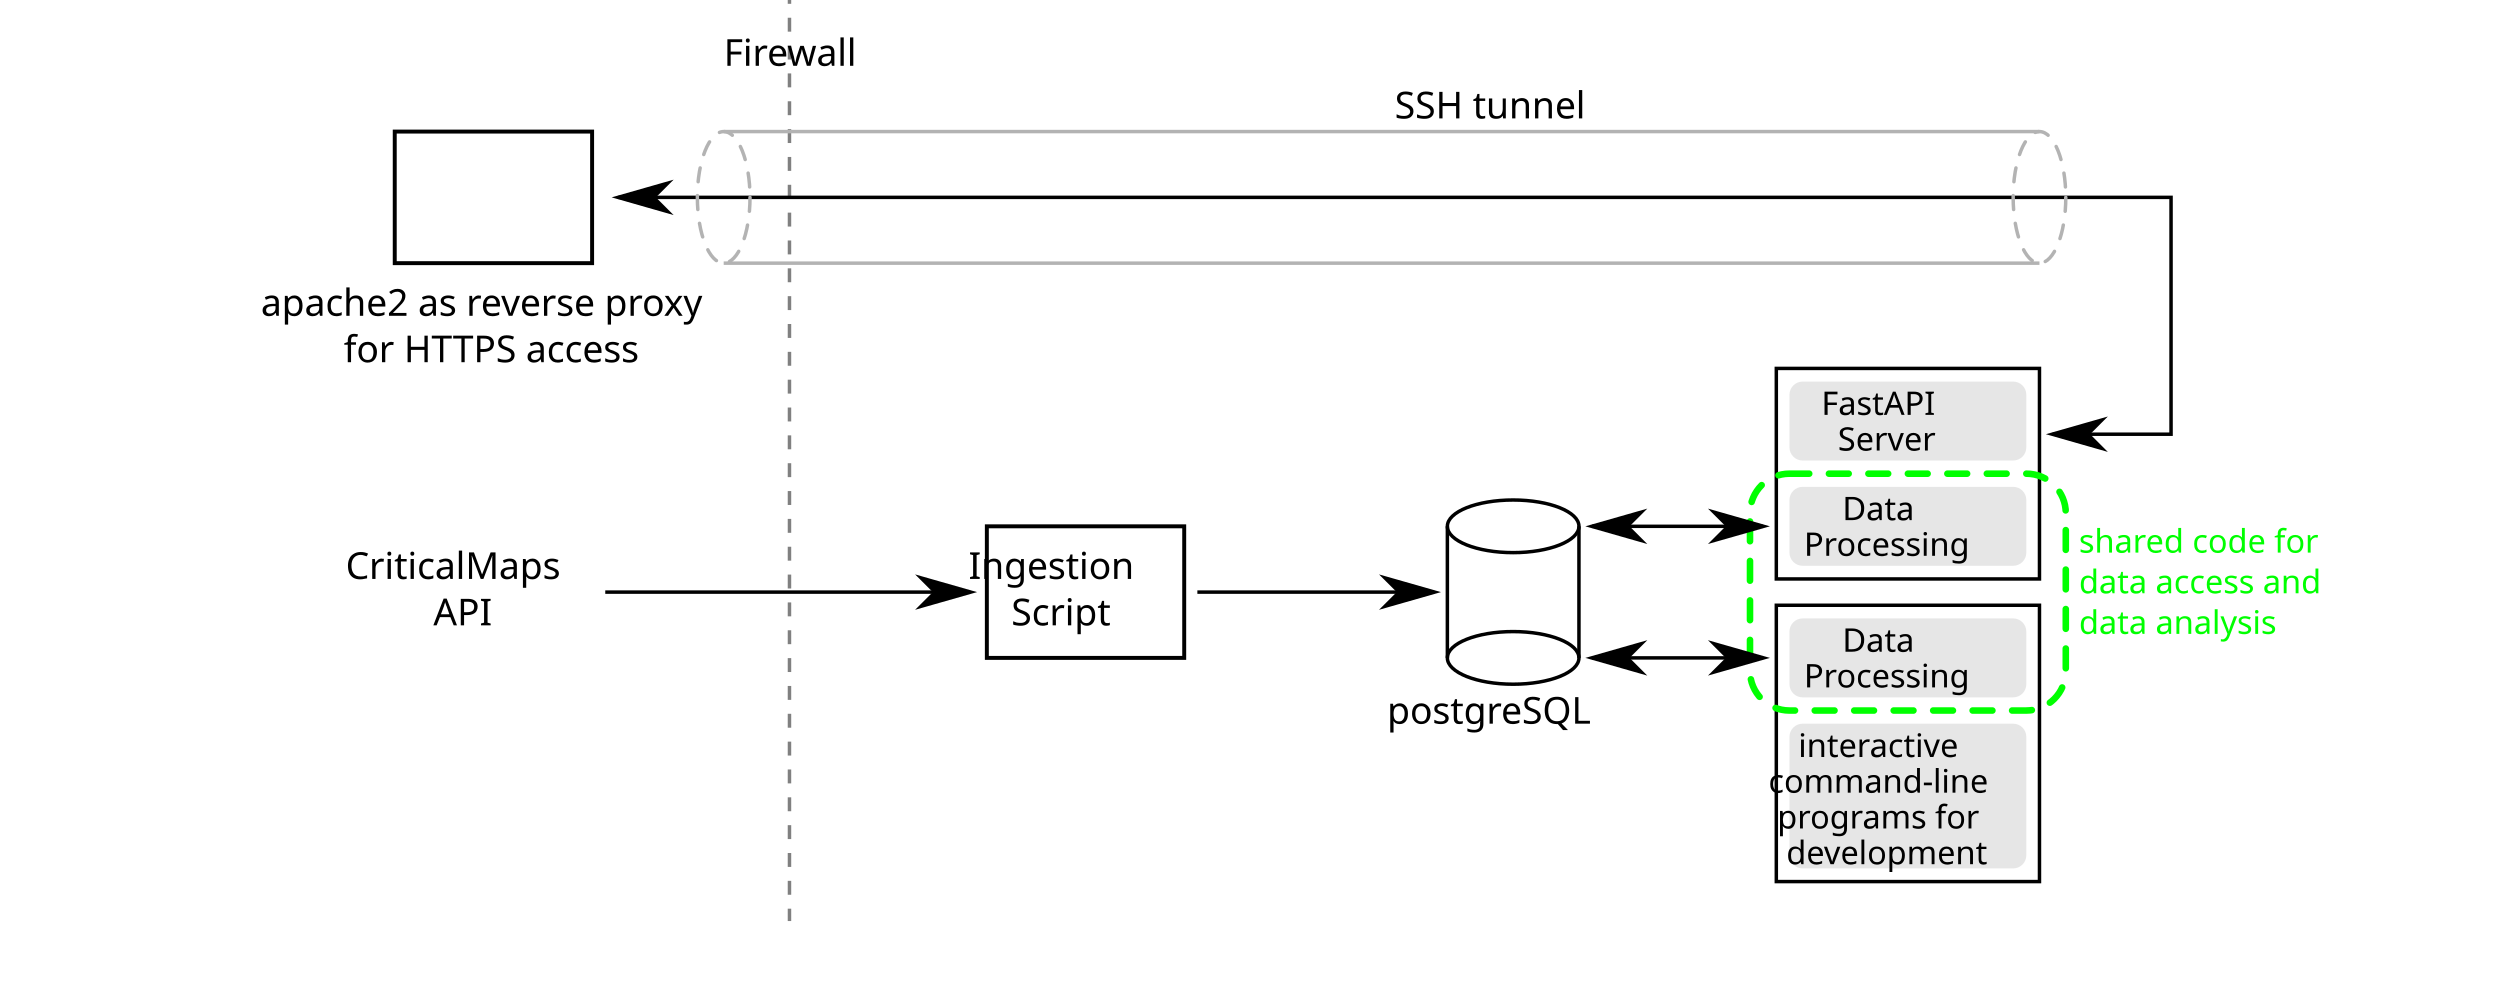
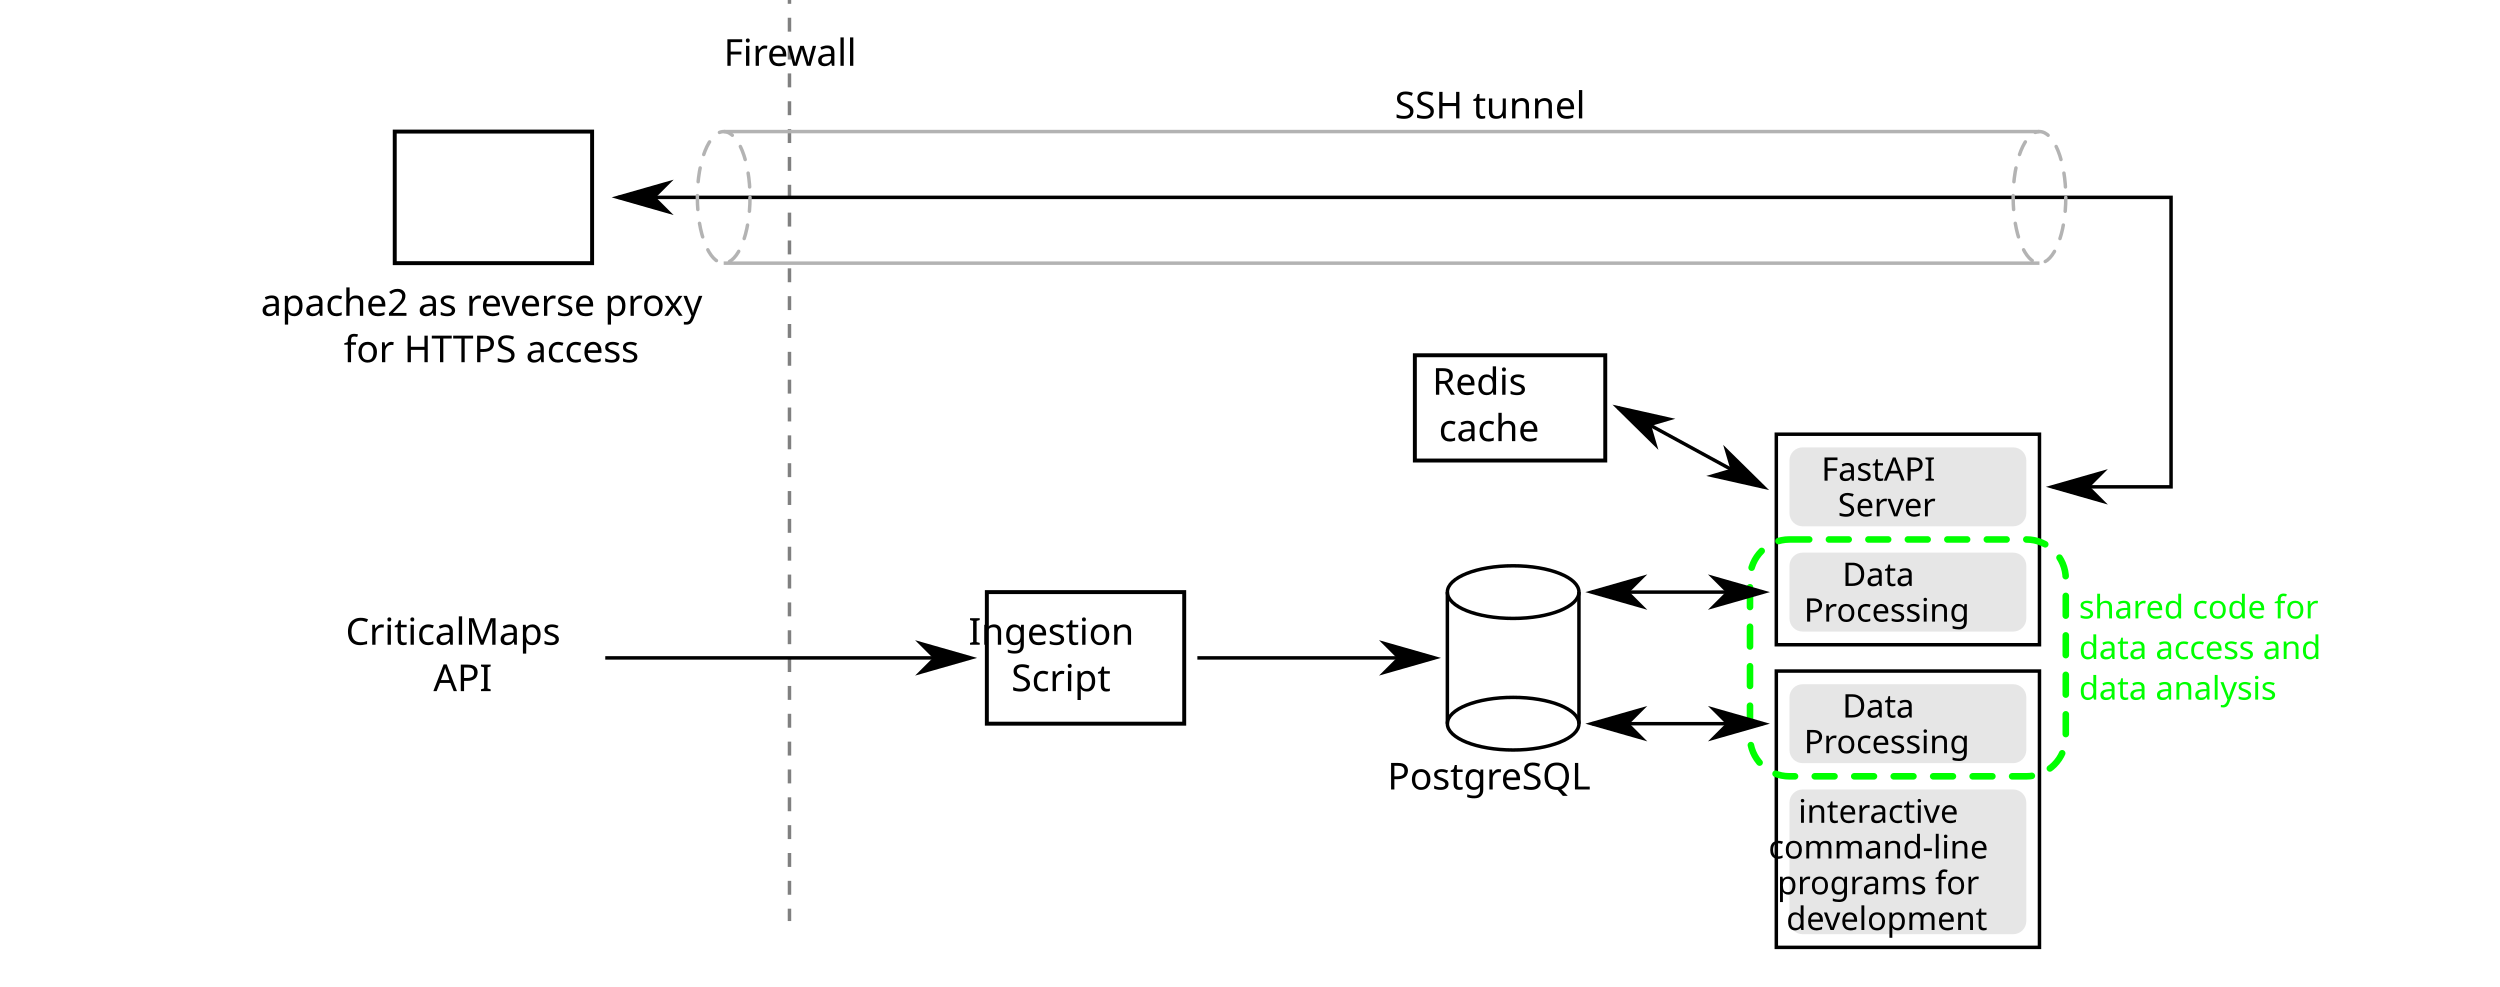
<svg xmlns="http://www.w3.org/2000/svg" width="190mm" height="75mm" viewBox="0 0 190 75" version="1.1" id="svg5">
  <defs id="defs2">
    <marker style="overflow:visible" id="Arrow1Lstart" refX="0" refY="0" orient="auto">
      <path transform="matrix(0.8,0,0,0.8,10,0)" style="fill:context-stroke;fill-rule:evenodd;stroke:context-stroke;stroke-width:1pt" d="M 0,0 5,-5 -12.5,0 5,5 Z" id="path1259" />
    </marker>
    <marker style="overflow:visible" id="Arrow1Lend" refX="0" refY="0" orient="auto">
      <path transform="matrix(-0.8,0,0,-0.8,-10,0)" style="fill:context-stroke;fill-rule:evenodd;stroke:context-stroke;stroke-width:1pt" d="M 0,0 5,-5 -12.5,0 5,5 Z" id="path1262" />
    </marker>
    <marker style="overflow:visible" id="Arrow1Lend-9" refX="0" refY="0" orient="auto">
      <path transform="matrix(-0.8,0,0,-0.8,-10,0)" style="fill:context-stroke;fill-rule:evenodd;stroke:context-stroke;stroke-width:1pt" d="M 0,0 5,-5 -12.5,0 5,5 Z" id="path1262-3" />
    </marker>
    <marker style="overflow:visible" id="Arrow1Lstart-3" refX="0" refY="0" orient="auto">
      <path transform="matrix(0.8,0,0,0.8,10,0)" style="fill:context-stroke;fill-rule:evenodd;stroke:context-stroke;stroke-width:1pt" d="M 0,0 5,-5 -12.5,0 5,5 Z" id="path1259-6" />
    </marker>
    <marker style="overflow:visible" id="Arrow1Lend-7" refX="0" refY="0" orient="auto">
      <path transform="matrix(-0.8,0,0,-0.8,-10,0)" style="fill:context-stroke;fill-rule:evenodd;stroke:context-stroke;stroke-width:1pt" d="M 0,0 5,-5 -12.5,0 5,5 Z" id="path1262-5" />
    </marker>
    <marker style="overflow:visible" id="Arrow1Lstart-6" refX="0" refY="0" orient="auto">
      <path transform="matrix(0.8,0,0,0.8,10,0)" style="fill:context-stroke;fill-rule:evenodd;stroke:context-stroke;stroke-width:1pt" d="M 0,0 5,-5 -12.5,0 5,5 Z" id="path1259-2" />
    </marker>
    <marker style="overflow:visible" id="Arrow1Lend-6" refX="0" refY="0" orient="auto">
      <path transform="matrix(-0.8,0,0,-0.8,-10,0)" style="fill:context-stroke;fill-rule:evenodd;stroke:context-stroke;stroke-width:1pt" d="M 0,0 5,-5 -12.5,0 5,5 Z" id="path1262-1" />
    </marker>
  </defs>
  <g id="layer1">
    <path style="fill:none;stroke:#808080;stroke-width:0.265;stroke-linecap:butt;stroke-linejoin:miter;stroke-miterlimit:4;stroke-dasharray:1.058, 1.058;stroke-dashoffset:0;stroke-opacity:1" d="M 60,-5 V 70" id="path939" />
-     <rect style="fill:none;stroke:#000000;stroke-width:0.3" id="rect1067" width="15" height="10" x="75" y="40" />
+     <rect style="fill:none;stroke:#000000;stroke-width:0.3" id="rect1067" width="15" height="10" x="75" y="45" />
    <rect style="fill:none;stroke:#000000;stroke-width:0.3" id="rect1067-0" width="15" height="10" x="30" y="10" />
-     <path style="fill:none;stroke:#000000;stroke-width:0.265;stroke-linecap:butt;stroke-linejoin:miter;stroke-miterlimit:4;stroke-dasharray:none;stroke-opacity:1;marker-end:url(#Arrow1Lend)" d="M 46,45 H 73.743" id="path1257" />
-     <text xml:space="preserve" style="font-size:2.822px;line-height:1.25;font-family:sans-serif;stroke-width:0.265" x="37" y="44" id="text4535">
-       <tspan style="font-size:2.822px;text-align:center;text-anchor:middle;stroke-width:0.265" x="37" y="44" id="tspan4539">CriticalMaps</tspan>
-       <tspan style="font-size:2.822px;text-align:center;text-anchor:middle;stroke-width:0.265" x="37" y="47.528" id="tspan7753">API</tspan>
+     <path style="fill:none;stroke:#000000;stroke-width:0.265;stroke-linecap:butt;stroke-linejoin:miter;stroke-miterlimit:4;stroke-dasharray:none;stroke-opacity:1;marker-end:url(#Arrow1Lend)" d="M 46,50 H 73.743" id="path1257" />
+     <text xml:space="preserve" style="font-size:2.822px;line-height:1.25;font-family:sans-serif;stroke-width:0.265" x="37" y="49" id="text4535">
+       <tspan style="font-size:2.822px;text-align:center;text-anchor:middle;stroke-width:0.265" x="37" y="49" id="tspan4539">CriticalMaps</tspan>
+       <tspan style="font-size:2.822px;text-align:center;text-anchor:middle;stroke-width:0.265" x="37" y="52.528" id="tspan7753">API</tspan>
    </text>
    <text xml:space="preserve" style="font-size:5.644px;line-height:1.25;font-family:sans-serif;stroke-width:0.265" x="55" y="70" id="text10785">
      <tspan id="tspan10783" style="stroke-width:0.265" x="55" y="70" />
    </text>
-     <g id="g13717" transform="translate(35,-7)">
+     <g id="g13717" transform="translate(35,-2)">
      <ellipse style="fill:none;stroke:#000000;stroke-width:0.265;stroke-miterlimit:4;stroke-dasharray:none" id="path13383" cx="80" cy="47" rx="5" ry="2" />
      <ellipse style="fill:none;stroke:#000000;stroke-width:0.265;stroke-miterlimit:4;stroke-dasharray:none" id="path13594" cx="80" cy="57" rx="5" ry="2" />
      <path style="fill:none;stroke:#000000;stroke-width:0.265px;stroke-linecap:butt;stroke-linejoin:miter;stroke-opacity:1" d="M 85,47 V 57" id="path13629" />
      <path style="fill:none;stroke:#000000;stroke-width:0.265px;stroke-linecap:butt;stroke-linejoin:miter;stroke-opacity:1" d="M 75,47 V 57" id="path13631" />
    </g>
-     <rect style="fill:none;stroke:#000000;stroke-width:0.265;stroke-miterlimit:4;stroke-dasharray:none" id="rect13856-7" width="20" height="16" x="135" y="28" />
-     <text xml:space="preserve" style="font-size:2.822px;line-height:1.25;font-family:sans-serif;stroke-width:0.265" x="115" y="55" id="text25556-6-3">
-       <tspan style="font-size:2.822px;text-align:center;text-anchor:middle;stroke-width:0.265" x="115" y="55" id="tspan1737">postgreSQL</tspan>
+     <rect style="fill:none;stroke:#000000;stroke-width:0.265;stroke-miterlimit:4;stroke-dasharray:none" id="rect13856-7" width="20" height="16" x="135" y="33" />
+     <text xml:space="preserve" style="font-size:2.822px;line-height:1.25;font-family:sans-serif;stroke-width:0.265" x="115" y="60" id="text25556-6-3">
+       <tspan style="font-size:2.822px;text-align:center;text-anchor:middle;stroke-width:0.265" x="115" y="60" id="tspan1737">PostgreSQL</tspan>
    </text>
-     <path style="fill:none;stroke:#000000;stroke-width:0.265px;stroke-linecap:butt;stroke-linejoin:miter;stroke-opacity:1;marker-end:url(#Arrow1Lend-9)" d="M 91,45 109,45" id="path13752-6" />
+     <path style="fill:none;stroke:#000000;stroke-width:0.265px;stroke-linecap:butt;stroke-linejoin:miter;stroke-opacity:1;marker-end:url(#Arrow1Lend-9)" d="M 91,50 109,50" id="path13752-6" />
    <text xml:space="preserve" style="font-size:2.822px;line-height:1.25;font-family:sans-serif;stroke-width:0.265" x="39.171" y="24" id="text45523">
      <tspan id="tspan45521" style="font-size:2.822px;text-align:center;text-anchor:middle;stroke-width:0.265" x="39.171" y="24">apache2 as reverse proxy</tspan>
      <tspan style="font-size:2.822px;text-align:center;text-anchor:middle;stroke-width:0.265" x="39.171" y="27.528" id="tspan68850">for HTTPS access</tspan>
    </text>
-     <text xml:space="preserve" style="font-size:2.822px;line-height:1.25;font-family:sans-serif;stroke-width:0.265" x="82.471" y="44" id="text45523-3">
-       <tspan style="font-size:2.822px;text-align:center;text-anchor:middle;stroke-width:0.265" x="82.471" y="44" id="tspan68850-7">Ingestion</tspan>
-       <tspan style="font-size:2.822px;text-align:center;text-anchor:middle;stroke-width:0.265" x="82.471" y="47.528" id="tspan14396">Script</tspan>
+     <text xml:space="preserve" style="font-size:2.822px;line-height:1.25;font-family:sans-serif;stroke-width:0.265" x="82.471" y="49" id="text45523-3">
+       <tspan style="font-size:2.822px;text-align:center;text-anchor:middle;stroke-width:0.265" x="82.471" y="49" id="tspan68850-7">Ingestion</tspan>
+       <tspan style="font-size:2.822px;text-align:center;text-anchor:middle;stroke-width:0.265" x="82.471" y="52.528" id="tspan14396">Script</tspan>
    </text>
-     <path style="fill:none;stroke:#000000;stroke-width:0.265px;stroke-linecap:butt;stroke-linejoin:miter;stroke-opacity:1;marker-start:url(#Arrow1Lstart-3);marker-end:url(#Arrow1Lend-7)" d="m 47,15 118,0 0,18 -9,0" id="path52618-3" />
+     <rect style="fill:none;stroke:#000000;stroke-width:0.3" id="rect1067-3" width="14.471" height="8" x="107.529" y="27" />
+     <text xml:space="preserve" style="font-size:2.822px;line-height:1.25;font-family:sans-serif;stroke-width:0.265" x="115" y="30" id="text45523-3-6">
+       <tspan style="font-size:2.822px;text-align:center;text-anchor:middle;stroke-width:0.265" x="115" y="30" id="tspan14396-5">Redis</tspan>
+       <tspan style="font-size:2.822px;text-align:center;text-anchor:middle;stroke-width:0.265" x="115" y="33.528" id="tspan4368">cache</tspan>
+     </text>
+     <path style="fill:none;stroke:#000000;stroke-width:0.265px;stroke-linecap:butt;stroke-linejoin:miter;stroke-opacity:1;marker-start:url(#Arrow1Lstart-3);marker-end:url(#Arrow1Lend-7)" d="m 47,15 h 118 l 0,22 h -9" id="path52618-3" />
    <text xml:space="preserve" style="font-size:2.822px;line-height:1.25;font-family:sans-serif;stroke-width:0.265" x="55" y="5" id="text53785">
      <tspan id="tspan53783" style="font-size:2.822px;stroke-width:0.265" x="55" y="5">Firewall</tspan>
    </text>
    <text xml:space="preserve" style="font-size:2.822px;line-height:1.25;font-family:sans-serif;stroke-width:0.265" x="106" y="9" id="text64320">
      <tspan id="tspan64318" style="font-size:2.822px;stroke-width:0.265" x="106" y="9">SSH tunnel</tspan>
    </text>
    <ellipse style="fill:none;stroke:#b3b3b3;stroke-width:0.265;stroke-linecap:round;stroke-dasharray:1.058, 1.058" id="path1812" cx="55" cy="15" rx="2" ry="5" />
    <ellipse style="fill:none;stroke:#b3b3b3;stroke-width:0.265;stroke-linecap:round;stroke-dasharray:1.058, 1.058" id="path1812-5" cx="155" cy="15" rx="2" ry="5" />
    <path style="fill:none;stroke:#b3b3b3;stroke-width:0.265px;stroke-linecap:butt;stroke-linejoin:miter;stroke-opacity:1" d="M 55,10 155,10" id="path1990" />
    <path style="fill:none;stroke:#b3b3b3;stroke-width:0.265px;stroke-linecap:butt;stroke-linejoin:miter;stroke-opacity:1" d="m 155,20 -100,-1e-6" id="path1992" />
-     <rect style="fill:#e6e6e6;stroke-width:1;stroke-linecap:round" id="rect19340" width="18" height="6" x="136" y="29" ry="1" />
-     <text xml:space="preserve" style="font-size:2.469px;line-height:1.1;font-family:sans-serif;stroke-width:0.265" x="145" y="31.529" id="text25556-1">
-       <tspan style="font-size:2.469px;text-align:center;text-anchor:middle;stroke-width:0.265" x="145" y="31.529" id="tspan35416">FastAPI</tspan>
-       <tspan style="font-size:2.469px;text-align:center;text-anchor:middle;stroke-width:0.265" x="145" y="34.246" id="tspan18284">Server</tspan>
+     <rect style="fill:#e6e6e6;stroke-width:1;stroke-linecap:round" id="rect19340" width="18" height="6" x="136" y="34" ry="1" />
+     <text xml:space="preserve" style="font-size:2.469px;line-height:1.1;font-family:sans-serif;stroke-width:0.265" x="145" y="36.529" id="text25556-1">
+       <tspan style="font-size:2.469px;text-align:center;text-anchor:middle;stroke-width:0.265" x="145" y="36.529" id="tspan35416">FastAPI</tspan>
+       <tspan style="font-size:2.469px;text-align:center;text-anchor:middle;stroke-width:0.265" x="145" y="39.246" id="tspan18284">Server</tspan>
    </text>
-     <rect style="fill:#e6e6e6;stroke-width:1;stroke-linecap:round" id="rect19340-3" width="18" height="6" x="136" y="37" ry="1" />
-     <text xml:space="preserve" style="font-size:2.469px;line-height:1.1;font-family:sans-serif;stroke-width:0.265" x="145" y="39.529" id="text25556-1-5">
-       <tspan style="font-size:2.469px;text-align:center;text-anchor:middle;stroke-width:0.265" x="145" y="39.529" id="tspan18284-2">Data</tspan>
-       <tspan style="font-size:2.469px;text-align:center;text-anchor:middle;stroke-width:0.265" x="145" y="42.246" id="tspan21665">Processing</tspan>
+     <rect style="fill:#e6e6e6;stroke-width:1;stroke-linecap:round" id="rect19340-3" width="18" height="6" x="136" y="42" ry="1" />
+     <text xml:space="preserve" style="font-size:2.469px;line-height:1.1;font-family:sans-serif;stroke-width:0.265" x="145" y="44.529" id="text25556-1-5">
+       <tspan style="font-size:2.469px;text-align:center;text-anchor:middle;stroke-width:0.265" x="145" y="44.529" id="tspan18284-2">Data</tspan>
+       <tspan style="font-size:2.469px;text-align:center;text-anchor:middle;stroke-width:0.265" x="145" y="47.246" id="tspan21665">Processing</tspan>
    </text>
-     <rect style="fill:none;stroke:#000000;stroke-width:0.265;stroke-miterlimit:4;stroke-dasharray:none" id="rect13856-7-9" width="20" height="21" x="135" y="46" />
-     <rect style="fill:#e6e6e6;stroke-width:1;stroke-linecap:round" id="rect19340-1" width="18" height="11" x="136" y="55" ry="1" />
-     <text xml:space="preserve" style="font-size:2.469px;line-height:1.1;font-family:sans-serif;stroke-width:0.265" x="145" y="57.529" id="text25556-1-2">
-       <tspan style="font-size:2.469px;text-align:center;text-anchor:middle;stroke-width:0.265" x="145" y="57.529" id="tspan18284-0">interactive</tspan>
-       <tspan style="font-size:2.469px;text-align:center;text-anchor:middle;stroke-width:0.265" x="145" y="60.246" id="tspan25057">command-line</tspan>
-       <tspan style="font-size:2.469px;text-align:center;text-anchor:middle;stroke-width:0.265" x="145" y="62.962" id="tspan25059">programs for</tspan>
-       <tspan style="font-size:2.469px;text-align:center;text-anchor:middle;stroke-width:0.265" x="145" y="65.678" id="tspan39162">development</tspan>
+     <rect style="fill:none;stroke:#000000;stroke-width:0.265;stroke-miterlimit:4;stroke-dasharray:none" id="rect13856-7-9" width="20" height="21" x="135" y="51" />
+     <rect style="fill:#e6e6e6;stroke-width:1;stroke-linecap:round" id="rect19340-1" width="18" height="11" x="136" y="60" ry="1" />
+     <text xml:space="preserve" style="font-size:2.469px;line-height:1.1;font-family:sans-serif;stroke-width:0.265" x="145" y="62.529" id="text25556-1-2">
+       <tspan style="font-size:2.469px;text-align:center;text-anchor:middle;stroke-width:0.265" x="145" y="62.529" id="tspan18284-0">interactive</tspan>
+       <tspan style="font-size:2.469px;text-align:center;text-anchor:middle;stroke-width:0.265" x="145" y="65.246" id="tspan25057">command-line</tspan>
+       <tspan style="font-size:2.469px;text-align:center;text-anchor:middle;stroke-width:0.265" x="145" y="67.962" id="tspan25059">programs for</tspan>
+       <tspan style="font-size:2.469px;text-align:center;text-anchor:middle;stroke-width:0.265" x="145" y="70.678" id="tspan39162">development</tspan>
    </text>
-     <rect style="fill:#e6e6e6;stroke-width:1;stroke-linecap:round" id="rect19340-3-9" width="18" height="6" x="136" y="47" ry="1" />
-     <text xml:space="preserve" style="font-size:2.469px;line-height:1.1;font-family:sans-serif;stroke-width:0.265" x="145" y="49.529" id="text25556-1-5-3">
-       <tspan style="font-size:2.469px;text-align:center;text-anchor:middle;stroke-width:0.265" x="145" y="49.529" id="tspan18284-2-6">Data</tspan>
-       <tspan style="font-size:2.469px;text-align:center;text-anchor:middle;stroke-width:0.265" x="145" y="52.246" id="tspan21665-0">Processing</tspan>
+     <rect style="fill:#e6e6e6;stroke-width:1;stroke-linecap:round" id="rect19340-3-9" width="18" height="6" x="136" y="52" ry="1" />
+     <text xml:space="preserve" style="font-size:2.469px;line-height:1.1;font-family:sans-serif;stroke-width:0.265" x="145" y="54.529" id="text25556-1-5-3">
+       <tspan style="font-size:2.469px;text-align:center;text-anchor:middle;stroke-width:0.265" x="145" y="54.529" id="tspan18284-2-6">Data</tspan>
+       <tspan style="font-size:2.469px;text-align:center;text-anchor:middle;stroke-width:0.265" x="145" y="57.246" id="tspan21665-0">Processing</tspan>
    </text>
-     <rect style="fill:none;stroke-width:0.5;stroke-linecap:round;stroke:#00ff00;stroke-miterlimit:4;stroke-dasharray:1.5,1.5;stroke-dashoffset:0" id="rect43348" width="24" height="18" x="133" y="36" ry="3" />
-     <path style="fill:none;stroke:#000000;stroke-width:0.265px;stroke-linecap:butt;stroke-linejoin:miter;stroke-opacity:1;marker-start:url(#Arrow1Lstart);marker-end:url(#Arrow1Lend)" d="m 121,40 13,0" id="path36797" />
-     <path style="fill:none;stroke:#000000;stroke-width:0.265px;stroke-linecap:butt;stroke-linejoin:miter;stroke-opacity:1;marker-start:url(#Arrow1Lstart-6);marker-end:url(#Arrow1Lend-6)" d="m 121,50 h 13" id="path36797-8" />
-     <text xml:space="preserve" style="font-size:2.469px;line-height:1.25;font-family:sans-serif;stroke-width:0.265" x="158" y="42" id="text49055">
-       <tspan id="tspan49053" style="font-size:2.469px;fill:#00ff00;stroke-width:0.265" x="158" y="42">shared code for</tspan>
-       <tspan style="font-size:2.469px;fill:#00ff00;stroke-width:0.265" x="158" y="45.087" id="tspan49057">data access and</tspan>
-       <tspan style="font-size:2.469px;fill:#00ff00;stroke-width:0.265" x="158" y="48.174" id="tspan49059">data analysis</tspan>
+     <rect style="fill:none;stroke:#00ff00;stroke-width:0.5;stroke-linecap:round;stroke-miterlimit:4;stroke-dasharray:1.5, 1.5;stroke-dashoffset:0" id="rect43348" width="24" height="18" x="133" y="41" ry="3" />
+     <path style="fill:none;stroke:#000000;stroke-width:0.265px;stroke-linecap:butt;stroke-linejoin:miter;stroke-opacity:1;marker-start:url(#Arrow1Lstart);marker-end:url(#Arrow1Lend)" d="m 121,45 h 13" id="path36797" />
+     <path style="fill:none;stroke:#000000;stroke-width:0.265px;stroke-linecap:butt;stroke-linejoin:miter;stroke-opacity:1;marker-start:url(#Arrow1Lstart-6);marker-end:url(#Arrow1Lend-6)" d="m 121,55 h 13" id="path36797-8" />
+     <text xml:space="preserve" style="font-size:2.469px;line-height:1.25;font-family:sans-serif;stroke-width:0.265" x="158" y="47" id="text49055">
+       <tspan id="tspan49053" style="font-size:2.469px;fill:#00ff00;stroke-width:0.265" x="158" y="47">shared code for</tspan>
+       <tspan style="font-size:2.469px;fill:#00ff00;stroke-width:0.265" x="158" y="50.087" id="tspan49057">data access and</tspan>
+       <tspan style="font-size:2.469px;fill:#00ff00;stroke-width:0.265" x="158" y="53.174" id="tspan49059">data analysis</tspan>
    </text>
+     <path style="fill:none;stroke:#000000;stroke-width:0.265;stroke-linecap:butt;stroke-linejoin:miter;stroke-opacity:1;stroke-miterlimit:4;stroke-dasharray:none;marker-start:url(#Arrow1Lstart);marker-end:url(#Arrow1Lend)" d="M 134,37 C 123,31 123,31 123,31" id="path6133" />
  </g>
</svg>
